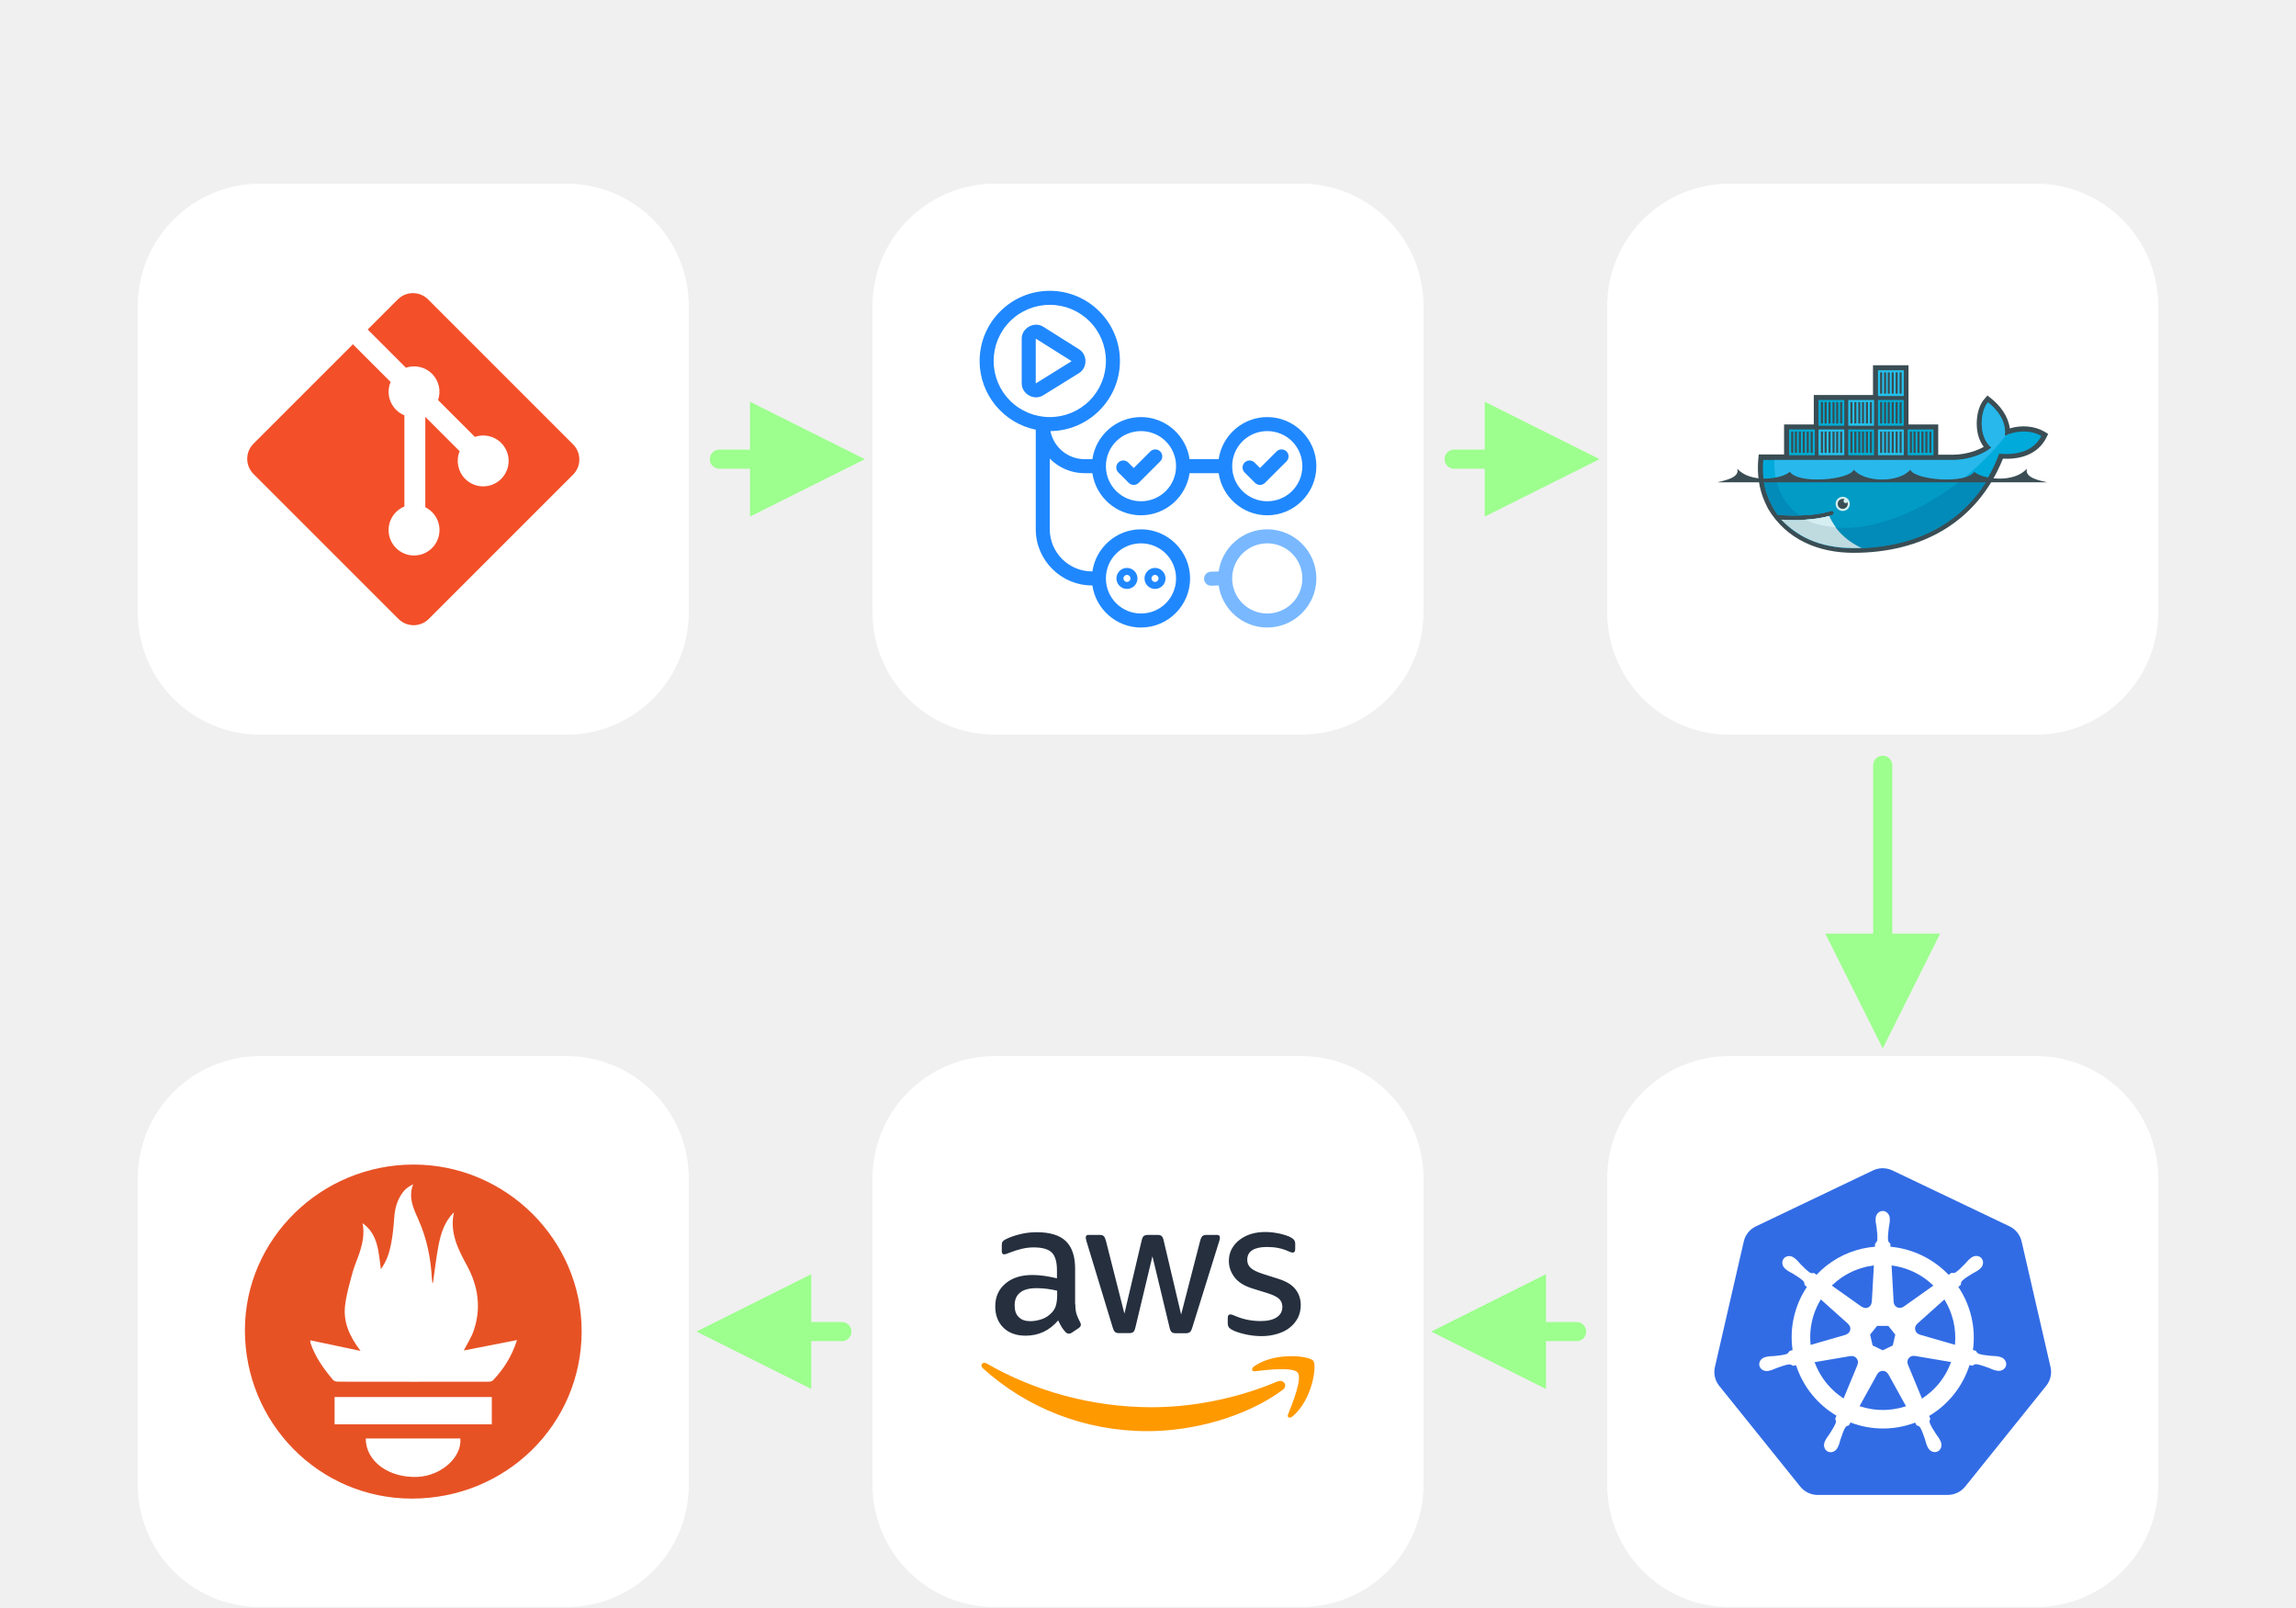
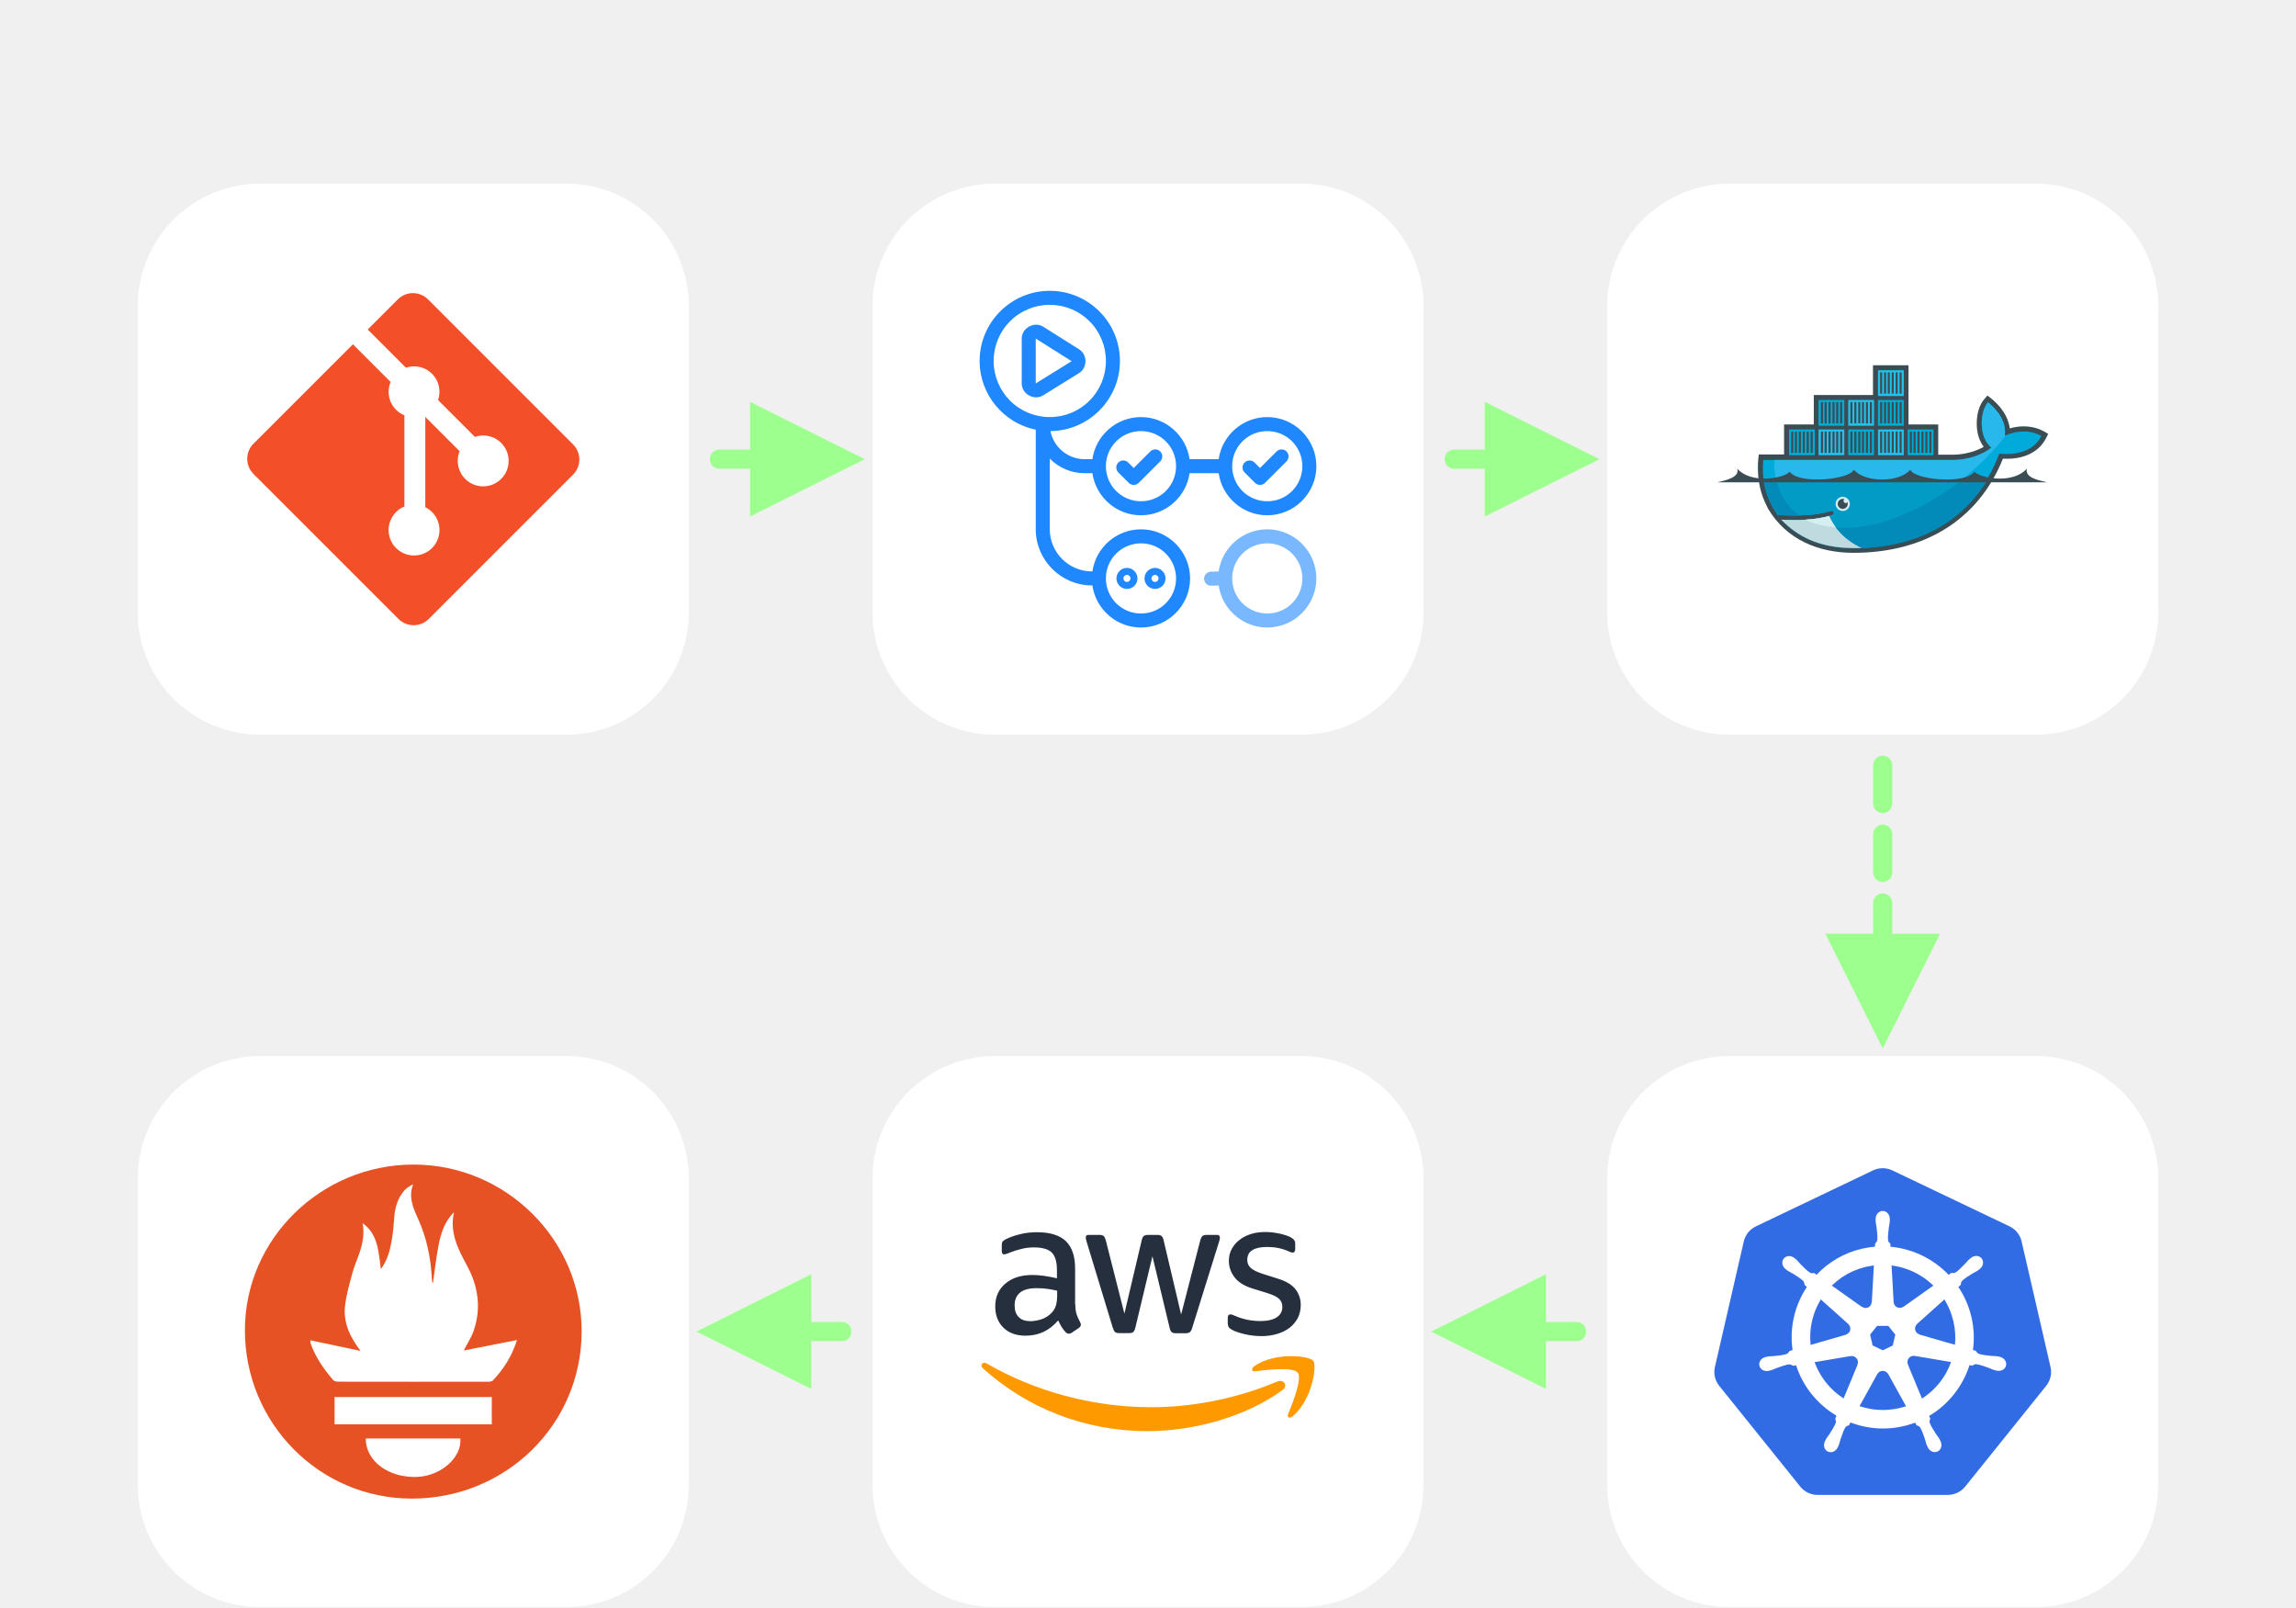
<svg xmlns="http://www.w3.org/2000/svg" viewBox="0 0 300 210" role="img" aria-label="Delivery pipeline: Git, GitHub Actions, Docker, Kubernetes, AWS, Prometheus">
+   <style>.flow{stroke-dasharray:5 4;animation:flow 1.1s linear infinite}@keyframes flow{to{stroke-dashoffset:-18}}@media (prefers-reduced-motion:reduce){.flow{animation:none;stroke-dasharray:none}}</style>
  <defs>
    <marker id="arr" viewBox="0 0 10 10" refX="8" refY="5" markerWidth="6" markerHeight="6" orient="auto-start-reverse">
      <path d="M0 0L10 5L0 10z" fill="#9dff8e" />
    </marker>
  </defs>
-   <path d="M94.0 60.0H110.0" stroke="#9dff8e" stroke-width="2.5" stroke-linecap="round" fill="none" marker-end="url(#arr)" />
-   <path d="M190.0 60.0H206.0" stroke="#9dff8e" stroke-width="2.5" stroke-linecap="round" fill="none" marker-end="url(#arr)" />
-   <path d="M246.0 100V134" stroke="#9dff8e" stroke-width="2.5" stroke-linecap="round" fill="none" marker-end="url(#arr)" />
-   <path d="M206.0 174.0H190.0" stroke="#9dff8e" stroke-width="2.5" stroke-linecap="round" fill="none" marker-end="url(#arr)" />
-   <path d="M110.0 174.0H94.0" stroke="#9dff8e" stroke-width="2.5" stroke-linecap="round" fill="none" marker-end="url(#arr)" />
+   <path class="flow" d="M94.0 60.0H110.0" stroke="#9dff8e" stroke-width="2.5" stroke-linecap="round" fill="none" marker-end="url(#arr)" />
+   <path class="flow" d="M190.0 60.0H206.0" stroke="#9dff8e" stroke-width="2.5" stroke-linecap="round" fill="none" marker-end="url(#arr)" />
+   <path class="flow" d="M246.0 100V134" stroke="#9dff8e" stroke-width="2.5" stroke-linecap="round" fill="none" marker-end="url(#arr)" />
+   <path class="flow" d="M206.0 174.0H190.0" stroke="#9dff8e" stroke-width="2.5" stroke-linecap="round" fill="none" marker-end="url(#arr)" />
+   <path class="flow" d="M110.0 174.0H94.0" stroke="#9dff8e" stroke-width="2.5" stroke-linecap="round" fill="none" marker-end="url(#arr)" />
  <rect x="18.0" y="24" width="72" height="72" rx="16" fill="#ffffff" />
  <svg x="32.0" y="38" width="44" height="44" viewBox="0 0 128 128" preserveAspectRatio="xMidYMid meet">
    <path fill="#f34f29" d="M124.737 58.378 69.621 3.264c-3.172-3.174-8.32-3.174-11.497 0L46.68 14.71l14.518 14.518c3.375-1.139 7.243-.375 9.932 2.314 2.703 2.706 3.461 6.607 2.294 9.993l13.992 13.993c3.385-1.167 7.292-.413 9.994 2.295 3.78 3.777 3.78 9.9 0 13.679a9.673 9.673 0 0 1-13.683 0 9.68 9.68 0 0 1-2.105-10.521L68.574 47.933l-.002 34.341a9.7 9.7 0 0 1 2.559 1.828c3.778 3.777 3.778 9.898 0 13.683-3.779 3.777-9.904 3.777-13.679 0-3.778-3.784-3.778-9.905 0-13.683a9.7 9.7 0 0 1 3.167-2.11V47.333a9.6 9.6 0 0 1-3.167-2.111c-2.862-2.86-3.551-7.06-2.083-10.576L41.056 20.333 3.264 58.123a8.133 8.133 0 0 0 0 11.5l55.117 55.114c3.174 3.174 8.32 3.174 11.499 0l54.858-54.858a8.135 8.135 0 0 0-.001-11.501" />
  </svg>
  <rect x="114.0" y="24" width="72" height="72" rx="16" fill="#ffffff" />
  <svg x="128.0" y="38" width="44" height="44" viewBox="0 0 128 128" preserveAspectRatio="xMidYMid meet">
    <path fill="#2088ff" d="M26.666 0C11.97 0 0 11.97 0 26.666c0 12.87 9.181 23.651 21.334 26.13v37.87c0 11.77 9.68 21.334 21.332 21.334h.195c1.302 9.023 9.1 16 18.473 16C71.612 128 80 119.612 80 109.334s-8.388-18.668-18.666-18.668c-9.372 0-17.17 6.977-18.473 16h-.195c-8.737 0-16-7.152-16-16V63.779a18.5 18.5 0 0 0 13.24 5.555h2.955c1.303 9.023 9.1 16 18.473 16s17.169-6.977 18.47-16h11.057c1.303 9.023 9.1 16 18.473 16 10.278 0 18.666-8.39 18.666-18.668S119.612 48 109.334 48c-9.373 0-17.171 6.977-18.473 16H79.805c-1.301-9.023-9.098-16-18.471-16s-17.171 6.977-18.473 16h-2.955c-6.433 0-11.793-4.589-12.988-10.672 14.58-.136 26.416-12.05 26.416-26.662C53.334 11.97 41.362 0 26.666 0m0 5.334A21.29 21.29 0 0 1 48 26.666 21.294 21.294 0 0 1 26.666 48 21.29 21.29 0 0 1 5.334 26.666 21.29 21.29 0 0 1 26.666 5.334m-5.215 7.541C18.67 12.889 16 15.123 16 18.166v17.043c0 4.043 4.709 6.663 8.145 4.533l13.634-8.455c3.257-2.02 3.274-7.002.032-9.045l-13.635-8.59a5 5 0 0 0-2.725-.777m-.117 5.291 13.635 8.588-13.635 8.455zm40 35.168a13.29 13.29 0 0 1 13.332 13.332A13.293 13.293 0 0 1 61.334 80 13.294 13.294 0 0 1 48 66.666a13.293 13.293 0 0 1 13.334-13.332m48 0a13.29 13.29 0 0 1 13.332 13.332A13.293 13.293 0 0 1 109.334 80 13.294 13.294 0 0 1 96 66.666a13.293 13.293 0 0 1 13.334-13.332m-42.568 6.951a2.67 2.67 0 0 0-1.887.78l-6.3 6.294-2.093-2.084a2.667 2.667 0 0 0-3.771.006 2.667 2.667 0 0 0 .008 3.772l3.974 3.96a2.667 2.667 0 0 0 3.766-.001l8.185-8.174a2.667 2.667 0 0 0 .002-3.772 2.67 2.67 0 0 0-1.884-.78zm48 0a2.67 2.67 0 0 0-1.887.78l-6.3 6.294-2.093-2.084a2.667 2.667 0 0 0-3.771.006 2.667 2.667 0 0 0 .008 3.772l3.974 3.96a2.667 2.667 0 0 0 3.766-.001l8.185-8.174a2.667 2.667 0 0 0 .002-3.772 2.67 2.67 0 0 0-1.884-.78zM61.334 96a13.293 13.293 0 0 1 13.332 13.334 13.29 13.29 0 0 1-13.332 13.332A13.293 13.293 0 0 1 48 109.334 13.294 13.294 0 0 1 61.334 96M56 105.334c-2.193 0-4 1.807-4 4 0 2.195 1.808 4 4 4s4-1.805 4-4c0-2.193-1.807-4-4-4m10.666 0c-2.193 0-4 1.807-4 4 0 2.195 1.808 4 4 4s4-1.805 4-4c0-2.193-1.807-4-4-4M56 108c.75 0 1.334.585 1.334 1.334 0 .753-.583 1.332-1.334 1.332-.75 0-1.334-.58-1.334-1.332 0-.75.585-1.334 1.334-1.334m10.666 0c.75 0 1.334.585 1.334 1.334 0 .753-.583 1.332-1.334 1.332-.75 0-1.332-.58-1.332-1.332 0-.75.583-1.334 1.332-1.334" />
    <path fill="#79b8ff" d="M109.334 90.666c-9.383 0-17.188 6.993-18.477 16.031a3 3 0 0 0-.265-.011l-2.7.09a2.667 2.667 0 0 0-2.578 2.751 2.667 2.667 0 0 0 2.752 2.578l2.7-.087.097-.006C92.17 121.029 99.965 128 109.334 128c10.278 0 18.666-8.388 18.666-18.666s-8.388-18.668-18.666-18.668m0 5.334a13.293 13.293 0 0 1 13.332 13.334 13.29 13.29 0 0 1-13.332 13.332A13.293 13.293 0 0 1 96 109.334 13.294 13.294 0 0 1 109.334 96" />
  </svg>
  <rect x="210.0" y="24" width="72" height="72" rx="16" fill="#ffffff" />
  <svg x="224.0" y="38" width="44" height="44" viewBox="0 0 128 128" preserveAspectRatio="xMidYMid meet">
    <path fill="#3a4d54" fill-rule="evenodd" d="M73.8 50.8h11.3v11.5h5.7c2.6 0 5.3-.5 7.8-1.3 1.2-.4 2.6-1 3.8-1.7-1.6-2.1-2.4-4.7-2.6-7.3-.3-3.5.4-8.1 2.8-10.8l1.2-1.4 1.4 1.1c3.6 2.9 6.5 6.8 7.1 11.4 4.3-1.3 9.3-1 13.1 1.2l1.5.9-.8 1.6c-3.2 6.2-9.9 8.2-16.4 7.8-9.8 24.3-31 35.8-56.8 35.8-13.3 0-25.5-5-32.5-16.8l-.1-.2-1-2.1c-2.4-5.2-3.1-10.9-2.6-16.6l.2-1.7h9.6V50.8h11.3V39.6h22.5V28.3h13.5z" clip-rule="evenodd" />
    <path fill="#00aada" d="M110.4 55.1c.8-5.9-3.6-10.5-6.4-12.7-3.1 3.6-3.6 13.2 1.3 17.2-2.8 2.4-8.5 4.7-14.5 4.7H18.6c-.6 6.2.5 11.9 3 16.8l.8 1.5c.5.9 1.1 1.7 1.7 2.6 3 .2 5.7.3 8.2.2 4.9-.1 8.9-.7 12-1.7.5-.2.9.1 1.1.5.2.5-.1.9-.5 1.1-.4.1-.8.3-1.3.4-2.4.7-5 1.1-8.3 1.3h-.6c-1.3.1-2.7.1-4.2.1-1.6 0-3.1 0-4.9-.1 6 6.8 15.4 10.8 27.2 10.8 25 0 46.2-11.1 55.5-35.9 6.7.7 13.1-1 16-6.7-4.5-2.7-10.5-1.8-13.9-.1" />
    <path fill="#28b8eb" d="M110.4 55.1c.8-5.9-3.6-10.5-6.4-12.7-3.1 3.6-3.6 13.2 1.3 17.2-2.8 2.4-8.5 4.7-14.5 4.7h-68c-.3 9.5 3.2 16.7 9.5 21 4.9-.1 8.9-.7 12-1.7.5-.2.9.1 1.1.5.2.5-.1.9-.5 1.1-.4.1-.8.3-1.3.4-2.4.7-5.2 1.2-8.5 1.4l-.1-.1c8.5 4.4 20.8 4.3 35-1.1 15.8-6.1 30.6-17.7 40.9-30.9-.2.1-.4.1-.5.2" />
    <path fill="#028bb8" d="M18.7 71.8c.4 3.3 1.4 6.4 2.9 9.3l.8 1.5c.5.9 1.1 1.7 1.7 2.6 3 .2 5.7.3 8.2.2 4.9-.1 8.9-.7 12-1.7.5-.2.9.1 1.1.5.2.5-.1.9-.5 1.1-.4.1-.8.3-1.3.4-2.4.7-5.2 1.2-8.5 1.4h-.4c-1.3.1-2.7.1-4.1.1-1.6 0-3.2 0-4.9-.1 6 6.8 15.5 10.8 27.3 10.8 21.4 0 40-8.1 50.8-26H18.7z" />
    <path fill="#019bc6" d="M23.5 71.8c1.3 5.8 4.3 10.4 8.8 13.5 4.9-.1 8.9-.7 12-1.7.5-.2.9.1 1.1.5.2.5-.1.9-.5 1.1-.4.1-.8.3-1.3.4-2.4.7-5.2 1.2-8.6 1.4 8.5 4.4 20.8 4.3 34.9-1.1 8.5-3.3 16.8-8.2 24.2-14.1z" />
    <path fill="#00acd3" fill-rule="evenodd" d="M28.4 52.7h9.8v9.8h-9.8zm.8.8h.8v8.1h-.8zm1.4 0h.8v8.1h-.8zm1.5 0h.8v8.1h-.8zm1.5 0h.8v8.1h-.8zm1.5 0h.8v8.1h-.8zm1.5 0h.8v8.1h-.8zm3-12h9.8v9.8h-9.8zm.9.8h.8v8.1h-.8zm1.4 0h.8v8.1h-.8zm1.5 0h.8v8.1h-.8zm1.5 0h.8v8.1h-.8zm1.4 0h.8v8.1h-.8zm1.5 0h.8v8.1h-.8z" clip-rule="evenodd" />
    <path fill="#23c2ee" fill-rule="evenodd" d="M39.6 52.7h9.8v9.8h-9.8zm.9.8h.8v8.1h-.8zm1.4 0h.8v8.1h-.8zm1.5 0h.8v8.1h-.8zm1.5 0h.8v8.1h-.8zm1.4 0h.8v8.1h-.8zm1.5 0h.8v8.1h-.8z" clip-rule="evenodd" />
    <path fill="#00acd3" fill-rule="evenodd" d="M50.9 52.7h9.8v9.8h-9.8zm.8.8h.8v8.1h-.8zm1.5 0h.8v8.1h-.8zm1.5 0h.8v8.1h-.8zm1.4 0h.8v8.1h-.8zm1.5 0h.8v8.1h-.8zm1.5 0h.8v8.1h-.8z" clip-rule="evenodd" />
    <path fill="#23c2ee" fill-rule="evenodd" d="M50.9 41.5h9.8v9.8h-9.8zm.8.8h.8v8.1h-.8zm1.5 0h.8v8.1h-.8zm1.5 0h.8v8.1h-.8zm1.4 0h.8v8.1h-.8zm1.5 0h.8v8.1h-.8zm1.5 0h.8v8.1h-.8zm3.1 10.4H72v9.8h-9.8zm.8.8h.8v8.1H63zm1.5 0h.8v8.1h-.8zm1.4 0h.8v8.1h-.8zm1.5 0h.8v8.1h-.8zm1.5 0h.8v8.1h-.8zm1.5 0h.8v8.1h-.8z" clip-rule="evenodd" />
    <path fill="#00acd3" fill-rule="evenodd" d="M62.2 41.5H72v9.8h-9.8zm.8.8h.8v8.1H63zm1.5 0h.8v8.1h-.8zm1.4 0h.8v8.1h-.8zm1.5 0h.8v8.1h-.8zm1.5 0h.8v8.1h-.8zm1.5 0h.8v8.1h-.8z" clip-rule="evenodd" />
    <path fill="#23c2ee" fill-rule="evenodd" d="M62.2 30.2H72V40h-9.8zm.8.8h.8v8.1H63zm1.5 0h.8v8.1h-.8zm1.4 0h.8v8.1h-.8zm1.5 0h.8v8.1h-.8zm1.5 0h.8v8.1h-.8zm1.5 0h.8v8.1h-.8z" clip-rule="evenodd" />
    <path fill="#00acd3" fill-rule="evenodd" d="M73.5 52.7h9.8v9.8h-9.8zm.8.8h.8v8.1h-.8zm1.4 0h.8v8.1h-.8zm1.5 0h.8v8.1h-.8zm1.5 0h.8v8.1h-.8zm1.5 0h.8v8.1h-.8zm1.5 0h.8v8.1h-.8z" clip-rule="evenodd" />
    <path fill="#d4eef1" fill-rule="evenodd" d="M48.8 78.3c1.5 0 2.7 1.2 2.7 2.7s-1.2 2.7-2.7 2.7-2.7-1.2-2.7-2.7 1.2-2.7 2.7-2.7" clip-rule="evenodd" />
    <path fill="#3a4d54" fill-rule="evenodd" d="M48.8 79.1c.2 0 .5 0 .7.1-.2.1-.4.4-.4.7 0 .4.4.8.8.8.3 0 .6-.2.7-.4.1.2.1.5.1.7 0 1.1-.9 1.9-1.9 1.9-1.1 0-1.9-.9-1.9-1.9s.8-1.9 1.9-1.9M1.1 72.8h125.4c-2.7-.7-8.6-1.6-7.7-5.2-5 5.7-16.9 4-20 1.2-3.4 4.9-23 3-24.3-.8-4.2 5-17.3 5-21.5 0-1.4 3.8-21 5.7-24.3.8-3 2.8-15 4.5-20-1.2 1.1 3.5-4.9 4.5-7.6 5.2" clip-rule="evenodd" />
    <path fill="#bfdbe0" d="M56 97.8c-6.7-3.2-10.3-7.5-12.4-12.2-2.5.7-5.5 1.2-8.9 1.4-1.3.1-2.7.1-4.1.1-1.7 0-3.4 0-5.2-.1 6 6 13.6 10.7 27.5 10.8z" />
    <path fill="#d4eef1" d="M46.1 89.9c-.9-1.3-1.8-2.8-2.5-4.3-2.5.7-5.5 1.2-8.9 1.4 2.3 1.2 5.7 2.4 11.4 2.9" />
  </svg>
  <rect x="210.0" y="138" width="72" height="72" rx="16" fill="#ffffff" />
  <svg x="224.0" y="152" width="44" height="44" viewBox="0 0 128 128" preserveAspectRatio="xMidYMid meet">
    <path fill="#326ce5" d="M63.556 1.912a8.51 8.44 0 0 0-3.26.826L15.795 24a8.51 8.44 0 0 0-4.604 5.725L.214 77.485a8.51 8.44 0 0 0 1.155 6.47 8.51 8.44 0 0 0 .484.672l30.8 38.296a8.51 8.44 0 0 0 6.653 3.176l49.394-.012a8.51 8.44 0 0 0 6.653-3.17l30.789-38.301a8.51 8.44 0 0 0 1.645-7.142l-10.996-47.76a8.51 8.44 0 0 0-4.604-5.726L67.682 2.738a8.51 8.44 0 0 0-4.126-.826" />
    <path fill="#fff" d="M63.975 18.143v.01c-1.472.014-2.664 1.336-2.664 2.972 0 .028.005.052.005.074-.002.222-.012.49-.005.684.035.946.24 1.668.365 2.535.17 1.42.215 2.547.224 3.687l.036-.164a41 41 0 0 0-.118-2.394c.139 1.228.24 2.364.186 3.392-.015-.325-.061-.677-.066-.982l-.036.164c.003.347.096.79.069 1.123-.061.29-.291.495-.467.742l-.025.121c.173-.227.354-.444.46-.699-.134.423-.42.796-.707 1.094.08-.124.146-.262.24-.385l.026-.12c-.145.203-.227.457-.385.61l-.006.006-.064 1.12a35 35 0 0 0-4.797.736 34.3 34.3 0 0 0-17.398 9.935c-.296-.202-.8-.56-.95-.672l-.005-.005-.01.002c-.478.064-.95.207-1.57-.153-1.187-.8-2.271-1.907-3.584-3.24-.601-.637-1.037-1.246-1.754-1.861-.163-.141-.41-.33-.592-.473a3.2 3.2 0 0 0-1.87-.705c-.825-.028-1.62.294-2.14.947-.925 1.16-.628 2.933.658 3.96l.04.026c.174.143.39.326.552.446.762.561 1.457.849 2.21 1.293 1.594.984 2.91 1.798 3.956 2.779.402.427.474 1.19.53 1.525v.008l.847.754c-4.561 6.874-6.675 15.36-5.432 24.006l-1.103.324-.004.006c-.295.381-.712.972-1.135 1.147-1.366.43-2.908.588-4.77.783-.872.073-1.626.031-2.556.207-.205.04-.49.112-.713.164l-.023.006-.04.011c-1.58.383-2.6 1.837-2.27 3.272.327 1.435 1.873 2.306 3.464 1.963l.039-.006h.002c.02-.005.038-.015.05-.018.22-.048.496-.101.69-.154.913-.245 1.574-.603 2.393-.916 1.76-.632 3.218-1.16 4.637-1.365.582-.046 1.204.362 1.517.537l.008.004 1.152-.197c2.674 8.274 8.266 14.96 15.346 19.162l-.48 1.152.003.01c.174.45.364 1.057.237 1.492-.516 1.336-1.4 2.749-2.408 4.326-.488.728-.99 1.295-1.43 2.131-.107.201-.24.507-.342.717-.69 1.475-.184 3.177 1.143 3.816 1.335.643 2.99-.036 3.707-1.513l.007-.008v-.01c.1-.207.242-.478.329-.674.378-.866.505-1.607.77-2.441h-.003c.706-1.773 1.094-3.627 2.059-4.778.26-.31.688-.432 1.136-.552l.01-.004.6-1.084a34.44 34.44 0 0 0 24.556.062c.172.303.478.865.563 1.01l.004.006.008.004c.458.149.948.223 1.35.816.722 1.237 1.218 2.703 1.822 4.475.265.832.397 1.575.775 2.441.087.2.23.475.33.684.715 1.482 2.375 2.163 3.713 1.52 1.326-.64 1.832-2.34 1.143-3.815-.102-.21-.243-.518-.348-.719-.441-.836-.943-1.397-1.43-2.125-1.01-1.577-1.843-2.885-2.36-4.222-.213-.685.036-1.104.206-1.555l.006-.014-.01-.01a1 1 0 0 1-.09-.168 6 6 0 0 1-.12-.29c-.08-.21-.16-.442-.224-.596 7.358-4.35 12.786-11.285 15.34-19.295.347.054.93.155 1.12.193l.01.002.009-.004c.402-.265.76-.606 1.475-.549 1.419.205 2.876.734 4.638 1.366.817.312 1.479.677 2.393.921.194.052.47.101.69.149.012.003.029.012.05.017h.002l.04.004c1.59.341 3.137-.528 3.464-1.963s-.691-2.888-2.272-3.269c-.227-.052-.551-.141-.775-.184-.93-.176-1.683-.132-2.557-.205-1.86-.195-3.402-.353-4.77-.783-.547-.213-.942-.872-1.138-1.148l-.006-.006-1.066-.31a34.4 34.4 0 0 0-.56-12.425 34.5 34.5 0 0 0-4.983-11.525c.278-.252.785-.701.932-.836l.007-.006v-.01c.044-.48.006-.97.495-1.494 1.045-.98 2.364-1.797 3.957-2.779.754-.444 1.454-.731 2.214-1.293.174-.128.408-.328.588-.473 1.286-1.026 1.584-2.798.658-3.959-.925-1.16-2.718-1.267-4.003-.242-.182.145-.43.332-.594.473-.717.618-1.16 1.226-1.76 1.863-1.313 1.335-2.398 2.446-3.586 3.246-.507.294-1.258.193-1.603.172h-.008l-1.004.719c-5.775-6.048-13.63-9.916-22.09-10.672a64 64 0 0 1-.064-1.174v-.008l-.006-.006c-.35-.333-.76-.61-.864-1.318v-.002c-.115-1.428.077-2.967.3-4.824.125-.867.332-1.59.366-2.535.009-.216-.005-.527-.005-.758 0-1.645-1.203-2.982-2.688-2.982zm-3.514 13.7a35 35 0 0 0-3.59.552 35 35 0 0 1 3.59-.551zm-4.781.823a34 34 0 0 0-3.711 1.133 34 34 0 0 1 3.71-1.133zm-4.825 1.564a34 34 0 0 0-3.496 1.666 34 34 0 0 1 3.496-1.666M28.8 35.377q.212.03.418.086a3 3 0 0 0-.418-.086m.943.283q.198.096.38.219a3 3 0 0 0-.38-.219m16.549.848a34 34 0 0 0-3.176 2.14 34 34 0 0 1 3.176-2.14m14.346 2.344-.787 13.93-.057.029-.002.013c-.002.05-.014.095-.02.143a2.4 2.4 0 0 1-.263.857q-.055.106-.121.207a2.35 2.35 0 0 1-.69.662c-.07.045-.147.08-.222.118a2.4 2.4 0 0 1-.873.226c-.045.003-.088.014-.133.014-.05 0-.094-.022-.143-.026a2.3 2.3 0 0 1-.943-.304c-.045-.026-.094-.041-.137-.069l-.006.022.004-.022c-.044-.027-.102-.016-.144-.047l-.012-.01-.022.014-11.421-8.097c.093-.091.192-.174.287-.264a27.4 27.4 0 0 1 3.23-2.635c.237-.165.473-.332.715-.49a27.4 27.4 0 0 1 3.816-2.078c.24-.107.487-.204.73-.305a27.4 27.4 0 0 1 4.044-1.312c.12-.03.238-.067.36-.094.576-.13 1.162-.206 1.745-.299l.006-.025h.004l-.006.025c.355-.056.704-.14 1.06-.183zm6.726.002c.197.024.39.068.586.097a28 28 0 0 1 3.16.656q.618.166 1.225.36a28 28 0 0 1 3.033 1.168q.562.255 1.112.535a28 28 0 0 1 2.83 1.662q.514.346 1.015.717a28 28 0 0 1 2.496 2.074c.144.134.297.257.438.395l-11.346 8.044-.04-.015-.01.008c-.045.032-.094.045-.14.074a2.35 2.35 0 0 1-.882.334c-.077.012-.153.03-.23.033a2.35 2.35 0 0 1-.99-.176 2 2 0 0 1-.265-.127 2.35 2.35 0 0 1-.746-.65c-.05-.069-.088-.146-.13-.22a2.4 2.4 0 0 1-.288-.887c-.006-.055-.026-.103-.03-.159v-.011l-.011-.006zm-25.238.576a34 34 0 0 0-2.81 2.576 34 34 0 0 1 2.81-2.576m50.916 8.14a35 35 0 0 1 1.522 2.594 35 35 0 0 0-1.522-2.594m1.994 3.508q.732 1.491 1.317 3.045a35 35 0 0 0-1.317-3.045m-54.576.69 10.43 9.328-.012.056.01.008c.94.817 1.07 2.23.293 3.203-.028.035-.068.057-.098.09a2.35 2.35 0 0 1-.986.65c-.043.015-.078.043-.121.055l-.014.002-.012.047-13.367 3.86c-.02-.185-.02-.37-.037-.555a27 27 0 0 1-.092-3.344q.019-.58.063-1.158a27 27 0 0 1 .457-3.307q.121-.61.273-1.215a27 27 0 0 1 .99-3.162q.21-.554.448-1.097a27 27 0 0 1 1.51-2.987c.09-.156.17-.32.265-.474m47.002.007c.097.158.176.324.27.483a28 28 0 0 1 1.53 3.01c.15.346.298.694.434 1.046a28 28 0 0 1 1.04 3.288c.045.175.104.346.144.523.69 3.002.86 5.999.578 8.896l-13.434-3.87-.011-.057-.014-.004c-.045-.012-.084-.034-.127-.049a2.4 2.4 0 0 1-.79-.455q-.088-.076-.17-.16a2.35 2.35 0 0 1-.491-.824c-.027-.078-.044-.158-.063-.239a2.4 2.4 0 0 1-.03-.892c.009-.049.01-.096.02-.145.01-.045.038-.084.05-.129a2.3 2.3 0 0 1 .599-.996c.034-.033.054-.076.09-.107l.01-.01-.006-.03zm9.228 3.305q.497 1.448.864 2.938a35 35 0 0 0-.864-2.938m-34.824 6.752h4.262l2.65 3.314-.95 4.133-3.83 1.84-3.837-1.848-.953-4.132zm13.727 11.395c.18-.01.357.008.533.04l.014.003.023-.03 13.828 2.338c-.064.18-.147.351-.215.53a28 28 0 0 1-1.36 3.011q-.284.544-.593 1.074a28 28 0 0 1-1.853 2.768q-.364.48-.748.941a28 28 0 0 1-2.29 2.432q-.436.41-.892.8a28 28 0 0 1-2.64 2.012c-.16.107-.31.225-.471.329l-5.365-12.967.015-.022-.004-.011c-.02-.045-.026-.092-.043-.137a2.4 2.4 0 0 1-.135-.889c.004-.081.006-.162.018-.242a2.35 2.35 0 0 1 .334-.89c.045-.072.098-.137.15-.204a2.4 2.4 0 0 1 .68-.578c.043-.024.079-.055.123-.076.289-.139.59-.218.89-.232zm-23.31.056.013.002c.03 0 .06.008.092.01a2.35 2.35 0 0 1 1.226.445q.103.074.196.158a2.35 2.35 0 0 1 .689 1.106c.008.03.022.059.03.09.11.479.065.98-.13 1.431l-.005.012.04.05-5.31 12.837c-.155-.1-.3-.212-.451-.315a28 28 0 0 1-2.64-2.011 28 28 0 0 1-.891-.803 28 28 0 0 1-2.272-2.408q-.39-.468-.76-.951a28 28 0 0 1-1.82-2.704 27 27 0 0 1-.627-1.123 28 28 0 0 1-1.346-2.947c-.07-.181-.154-.356-.22-.539l13.707-2.326.023.03.014-.005q.22-.04.443-.039zm2.304 1.994a2 2 0 0 1 .02.344 2 2 0 0 0-.02-.344m-.008.703a2.3 2.3 0 0 1-.1.4q.067-.195.1-.4m9.334 2.944c.058-.002.114.013.172.015a2.3 2.3 0 0 1 .752.159c.054.021.112.03.164.056v.002a2.3 2.3 0 0 1 1.043.99l.006.012h.053l6.757 12.213c-.276.092-.557.173-.836.256a28 28 0 0 1-.996.277c-.283.074-.564.15-.85.215-.124.029-.25.046-.376.072a27.5 27.5 0 0 1-4.18.561c-.28.016-.558.035-.838.043a27.5 27.5 0 0 1-4.32-.223c-.28-.036-.56-.085-.838-.13a27.5 27.5 0 0 1-4.055-.975c-.127-.041-.257-.072-.384-.115l6.742-12.188h.01l.007-.012c.026-.048.065-.085.094-.13a2.4 2.4 0 0 1 .606-.647q.123-.09.26-.164a2.4 2.4 0 0 1 .85-.262c.054-.005.103-.023.157-.025M52.297 98.69a34 34 0 0 0 3.758 1.137 34 34 0 0 1-3.758-1.137m23.385.09q-1.605.572-3.258.983a35 35 0 0 0 3.258-.983m-4.575 1.281a34 34 0 0 1-3.718.563 34 34 0 0 0 3.718-.563m-13.937.016a34 34 0 0 0 3.898.572 34 34 0 0 1-3.898-.572m8.91.649a34 34 0 0 1-3.851.005 34 34 0 0 0 3.85-.005z" />
  </svg>
  <rect x="114.0" y="138" width="72" height="72" rx="16" fill="#ffffff" />
  <svg x="128.0" y="152" width="44" height="44" viewBox="0 0 128 128" preserveAspectRatio="xMidYMid meet">
    <path fill="#252f3e" d="M36.379 53.64c0 1.56.168 2.825.465 3.75.336.926.758 1.938 1.347 3.032.207.336.293.672.293.969 0 .418-.254.84-.8 1.261l-2.653 1.77c-.379.25-.758.379-1.093.379-.422 0-.844-.211-1.266-.59a13.3 13.3 0 0 1-1.516-1.98 34 34 0 0 1-1.304-2.485q-4.924 5.813-12.38 5.813c-3.535 0-6.355-1.012-8.421-3.032-2.063-2.023-3.114-4.718-3.114-8.086 0-3.578 1.262-6.484 3.833-8.671 2.566-2.192 5.976-3.286 10.316-3.286 1.43 0 2.902.125 4.46.336 1.56.211 3.161.547 4.845.926v-3.074c0-3.2-.676-5.43-1.98-6.734C26.061 32.633 23.788 32 20.546 32c-1.473 0-2.988.168-4.547.547a33.4 33.4 0 0 0-4.547 1.433c-.676.293-1.18.461-1.473.547-.296.082-.507.125-.675.125-.59 0-.883-.422-.883-1.304v-2.063c0-.676.082-1.18.293-1.476.21-.293.59-.586 1.18-.883q2.21-1.137 5.304-1.895c2.063-.547 4.254-.8 6.57-.8 5.008 0 8.672 1.136 11.032 3.41 2.316 2.273 3.492 5.726 3.492 10.359v13.64Zm-17.094 6.403c1.387 0 2.82-.254 4.336-.758 1.516-.508 2.863-1.433 4-2.695.672-.8 1.18-1.684 1.43-2.695.254-1.012.422-2.23.422-3.665v-1.765a34 34 0 0 0-3.871-.719 32 32 0 0 0-3.961-.25c-2.82 0-4.883.547-6.274 1.684-1.387 1.136-2.062 2.734-2.062 4.84 0 1.98.504 3.453 1.558 4.464 1.012 1.051 2.485 1.559 4.422 1.559m33.809 4.547c-.758 0-1.262-.125-1.598-.422-.34-.254-.633-.84-.887-1.64L40.715 29.98c-.25-.843-.38-1.39-.38-1.687 0-.672.337-1.05 1.013-1.05h4.125c.8 0 1.347.124 1.644.421.336.25.59.84.84 1.64l7.074 27.876 6.57-27.875c.208-.84.462-1.39.797-1.64.34-.255.93-.423 1.688-.423h3.367c.8 0 1.348.125 1.684.422.336.25.633.84.8 1.64l6.653 28.212 7.285-28.211c.25-.84.547-1.39.84-1.64.336-.255.887-.423 1.644-.423h3.914c.676 0 1.055.336 1.055 1.051 0 .21-.043.422-.086.676s-.125.59-.293 1.05L80.801 62.57c-.254.84-.547 1.387-.887 1.64-.336.255-.883.423-1.598.423h-3.62c-.801 0-1.348-.13-1.684-.422-.34-.297-.633-.844-.801-1.684l-6.527-27.16-6.485 27.117c-.21.844-.46 1.391-.8 1.684-.337.297-.926.422-1.684.422Zm54.105 1.137c-2.187 0-4.379-.254-6.484-.758s-3.746-1.055-4.84-1.684c-.676-.379-1.137-.8-1.305-1.18a2.9 2.9 0 0 1-.254-1.18v-2.148c0-.882.336-1.304.97-1.304q.376 0 .757.129c.25.082.629.25 1.05.418a23 23 0 0 0 4.634 1.476c1.683.336 3.324.504 5.011.504 2.653 0 4.715-.465 6.145-1.39 1.433-.926 2.191-2.274 2.191-4 0-1.18-.379-2.145-1.136-2.946-.758-.8-2.192-1.516-4.254-2.191l-6.106-1.895c-3.074-.969-5.348-2.398-6.734-4.293-1.39-1.855-2.106-3.918-2.106-6.105q0-2.655 1.137-4.676a10.8 10.8 0 0 1 3.031-3.453c1.262-.965 2.696-1.684 4.38-2.188s3.452-.715 5.304-.715c.926 0 1.894.043 2.82.168.969.125 1.852.293 2.738.461.84.211 1.641.422 2.399.676q1.137.379 1.77.758c.59.336 1.011.672 1.261 1.05q.38.509.379 1.391v1.98c0 .884-.336 1.348-.969 1.348-.336 0-.883-.171-1.597-.507q-3.604-1.641-8.086-1.641c-2.399 0-4.293.379-5.598 1.18-1.309.797-1.98 2.02-1.98 3.746 0 1.18.421 2.191 1.261 2.988.844.8 2.403 1.602 4.633 2.316l5.98 1.895c3.032.969 5.22 2.316 6.524 4.043s1.938 3.707 1.938 5.895c0 1.812-.38 3.453-1.094 4.882-.758 1.434-1.77 2.696-3.074 3.707-1.305 1.051-2.864 1.809-4.672 2.36-1.895.586-3.875.883-6.024.883m0 0" />
    <path fill="#f90" d="M118 73.348c-4.432.063-9.664 1.052-13.621 3.832-1.223.883-1.012 2.062.336 1.894 4.508-.547 14.44-1.726 16.21.547 1.77 2.23-1.976 11.62-3.663 15.79-.504 1.26.59 1.769 1.726.8 7.41-6.231 9.348-19.242 7.832-21.137-.757-.925-4.388-1.79-8.82-1.726M1.63 75.859c-.927.116-1.347 1.236-.368 2.121 16.508 14.902 38.359 23.872 62.613 23.872 17.305 0 37.43-5.43 51.281-15.66 2.273-1.688.297-4.254-2.02-3.204-15.534 6.57-32.421 9.77-47.788 9.77-22.778 0-44.8-6.273-62.653-16.633-.39-.231-.755-.304-1.064-.266z" />
  </svg>
  <rect x="18.0" y="138" width="72" height="72" rx="16" fill="#ffffff" />
  <svg x="32.0" y="152" width="44" height="44" viewBox="0 0 128 128" preserveAspectRatio="xMidYMid meet">
    <path fill="#e75225" d="M64.125.51C99.229.517 128.045 29.133 128 63.951c-.045 35.342-28.742 63.564-64.608 63.539C28.325 127.466-.025 98.818 0 63.434.023 28.834 28.898.503 64.125.51M44.72 22.793c.803 3.96.025 7.655-1.167 11.289-.823 2.515-1.962 4.94-2.642 7.492-1.122 4.203-2.391 8.43-2.859 12.726-.671 6.181 1.758 11.625 5.914 17.04L24.86 67.318c.033.602 0 .83.065 1.024 1.811 5.32 4.998 9.802 8.57 14.03.377.446 1.237.674 1.877.674 19.05.038 38.101.034 57.152.009.59 0 1.381-.11 1.741-.49 4.084-4.294 7.205-9.185 9.16-15.342l-20.228 3.962c1.336-2.618 2.855-4.916 3.733-7.443 2.994-8.643 1.752-16.998-2.545-24.88-3.449-6.324-6.631-12.62-4.91-20.243-3.642 3.6-5.043 8.179-5.932 12.898-.872 4.65-1.389 9.364-2.065 14.083-.098-.143-.22-.25-.242-.373a14 14 0 0 1-.176-1.49c-.413-7.726-1.92-15.17-5.106-22.28-1.873-4.182-3.941-8.462-2.008-13.456-1.307.693-2.49 1.377-3.338 2.356-2.527 2.92-3.573 6.428-3.842 10.269-.231 3.282-.546 6.579-1.156 9.806-.64 3.392-1.65 6.714-3.932 9.831-.918-6.656-1.02-13.244-6.956-17.47ZM93.842 88.88H34.088v10.38h59.754Zm-47.904 15.746c-.049 8.642 8.753 15.081 19.633 14.614 9.02-.389 16.999-7.484 16.315-14.614zm0 0" />
  </svg>
</svg>
